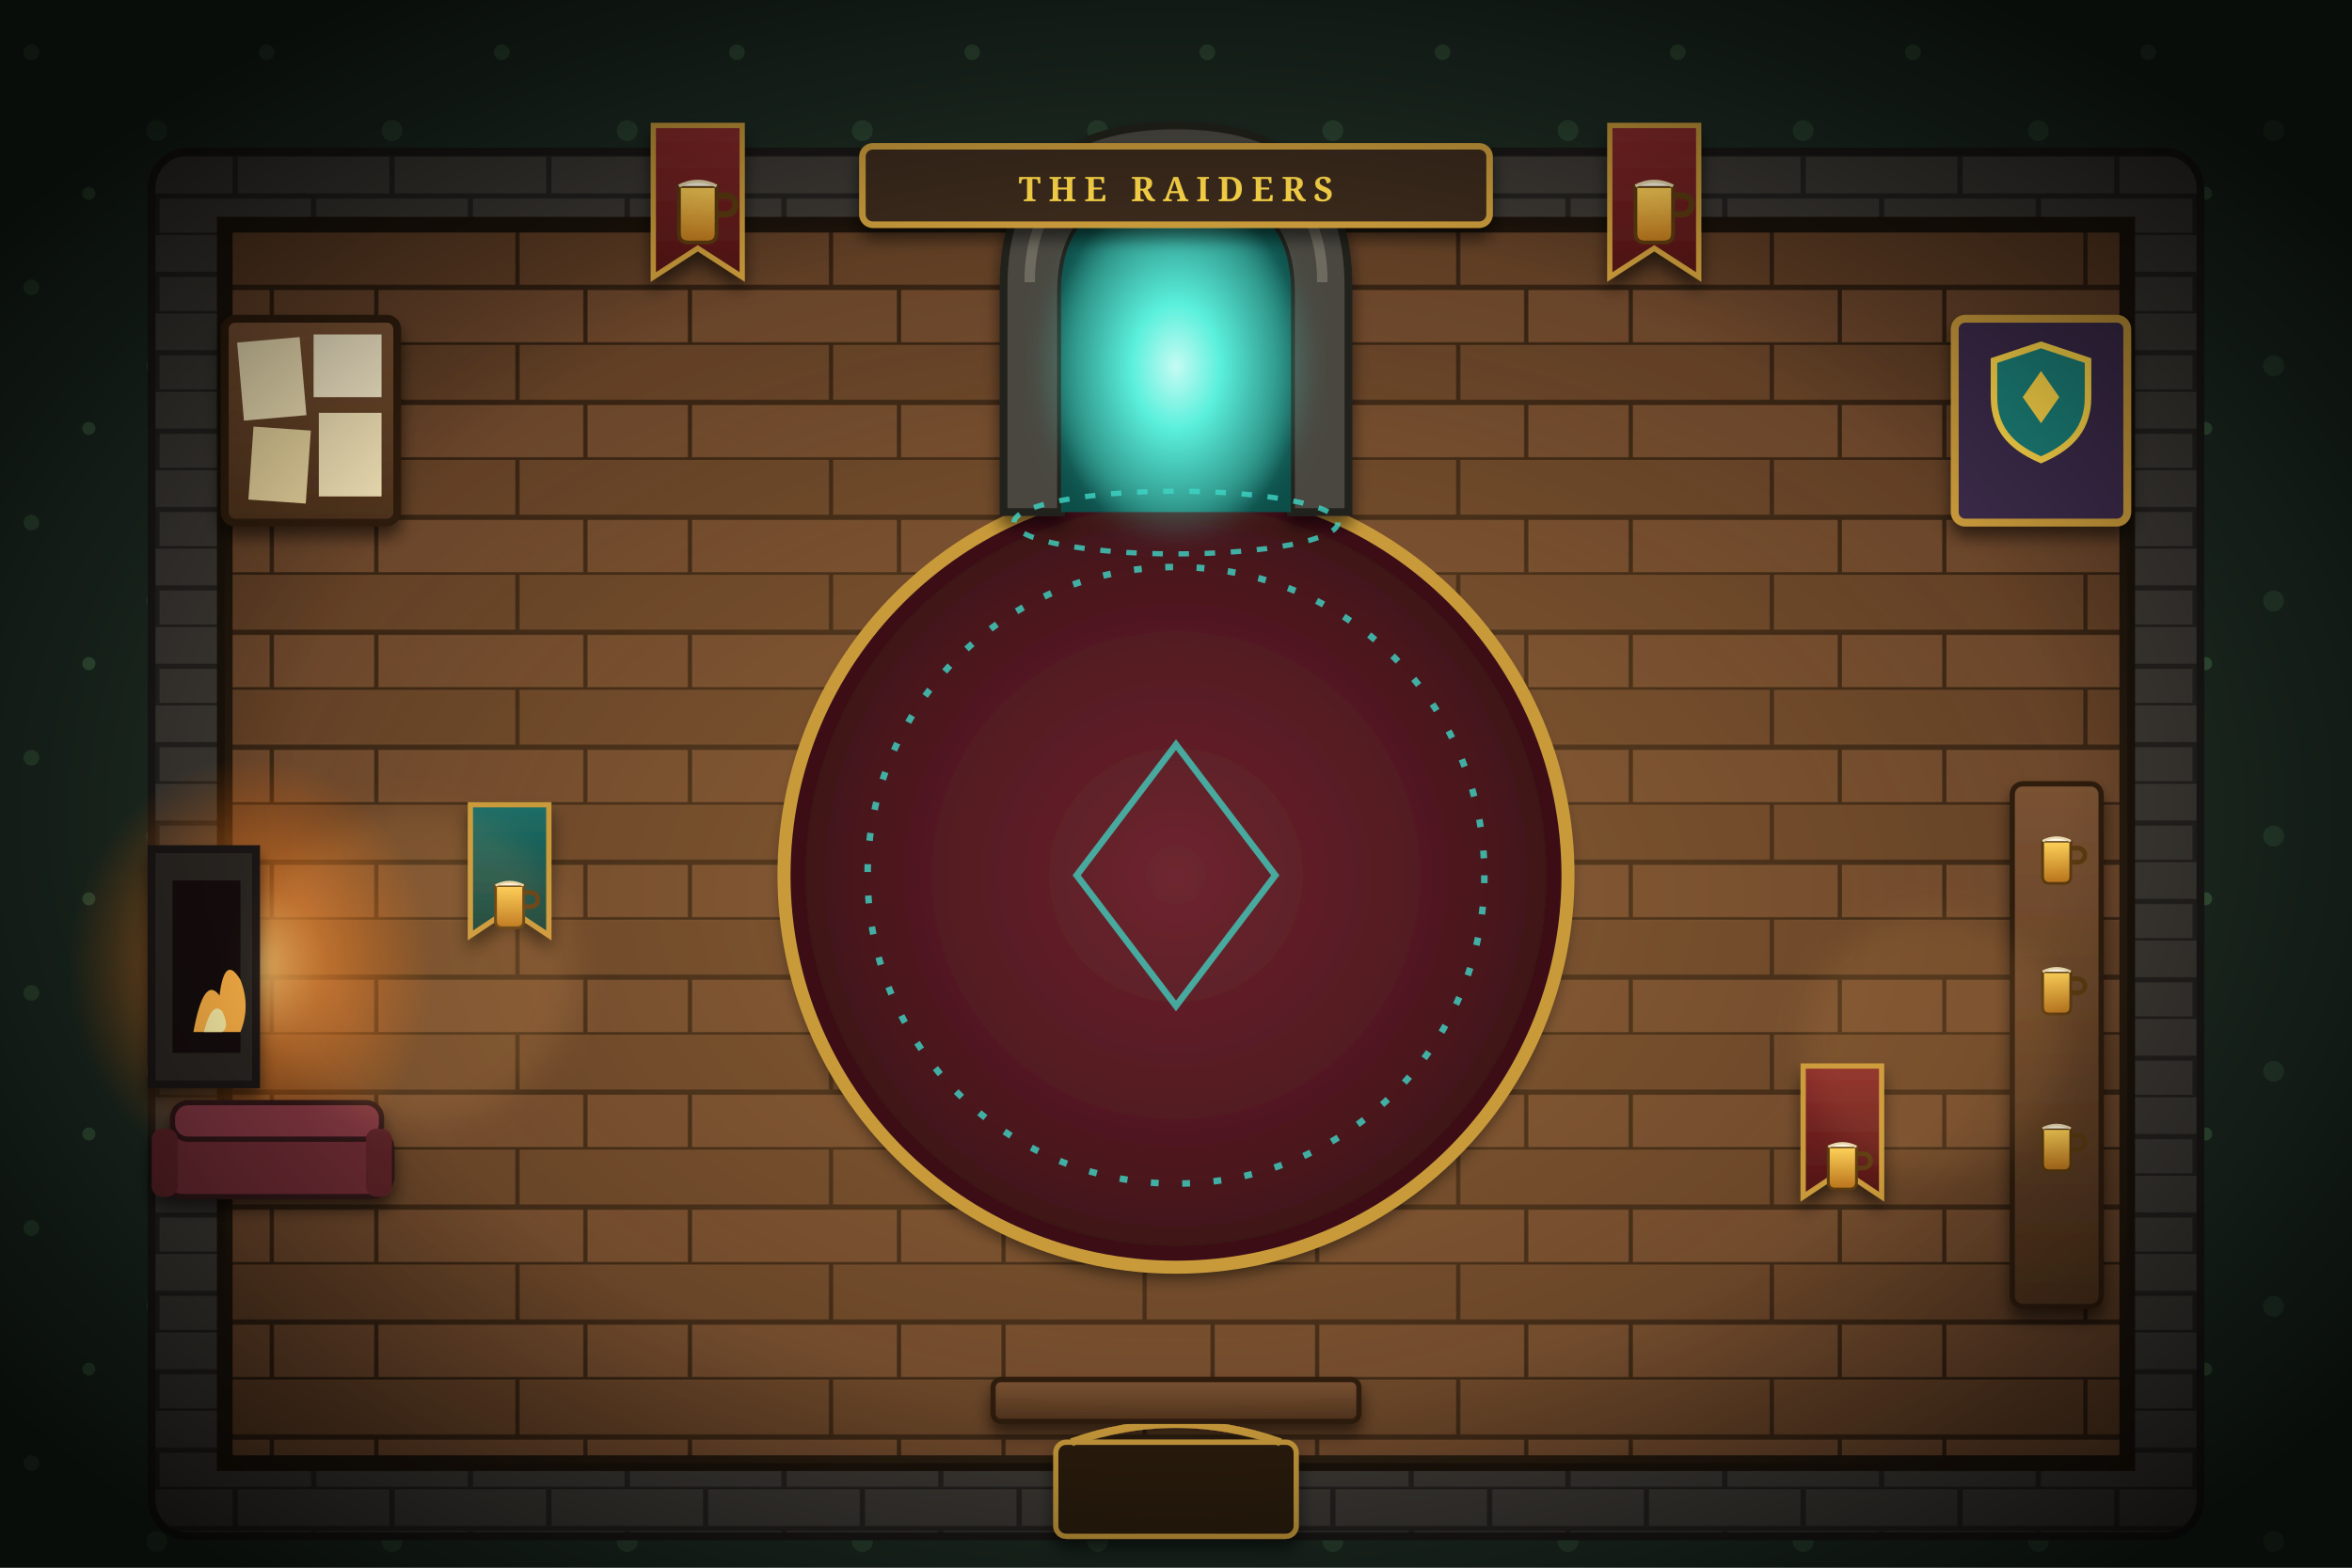
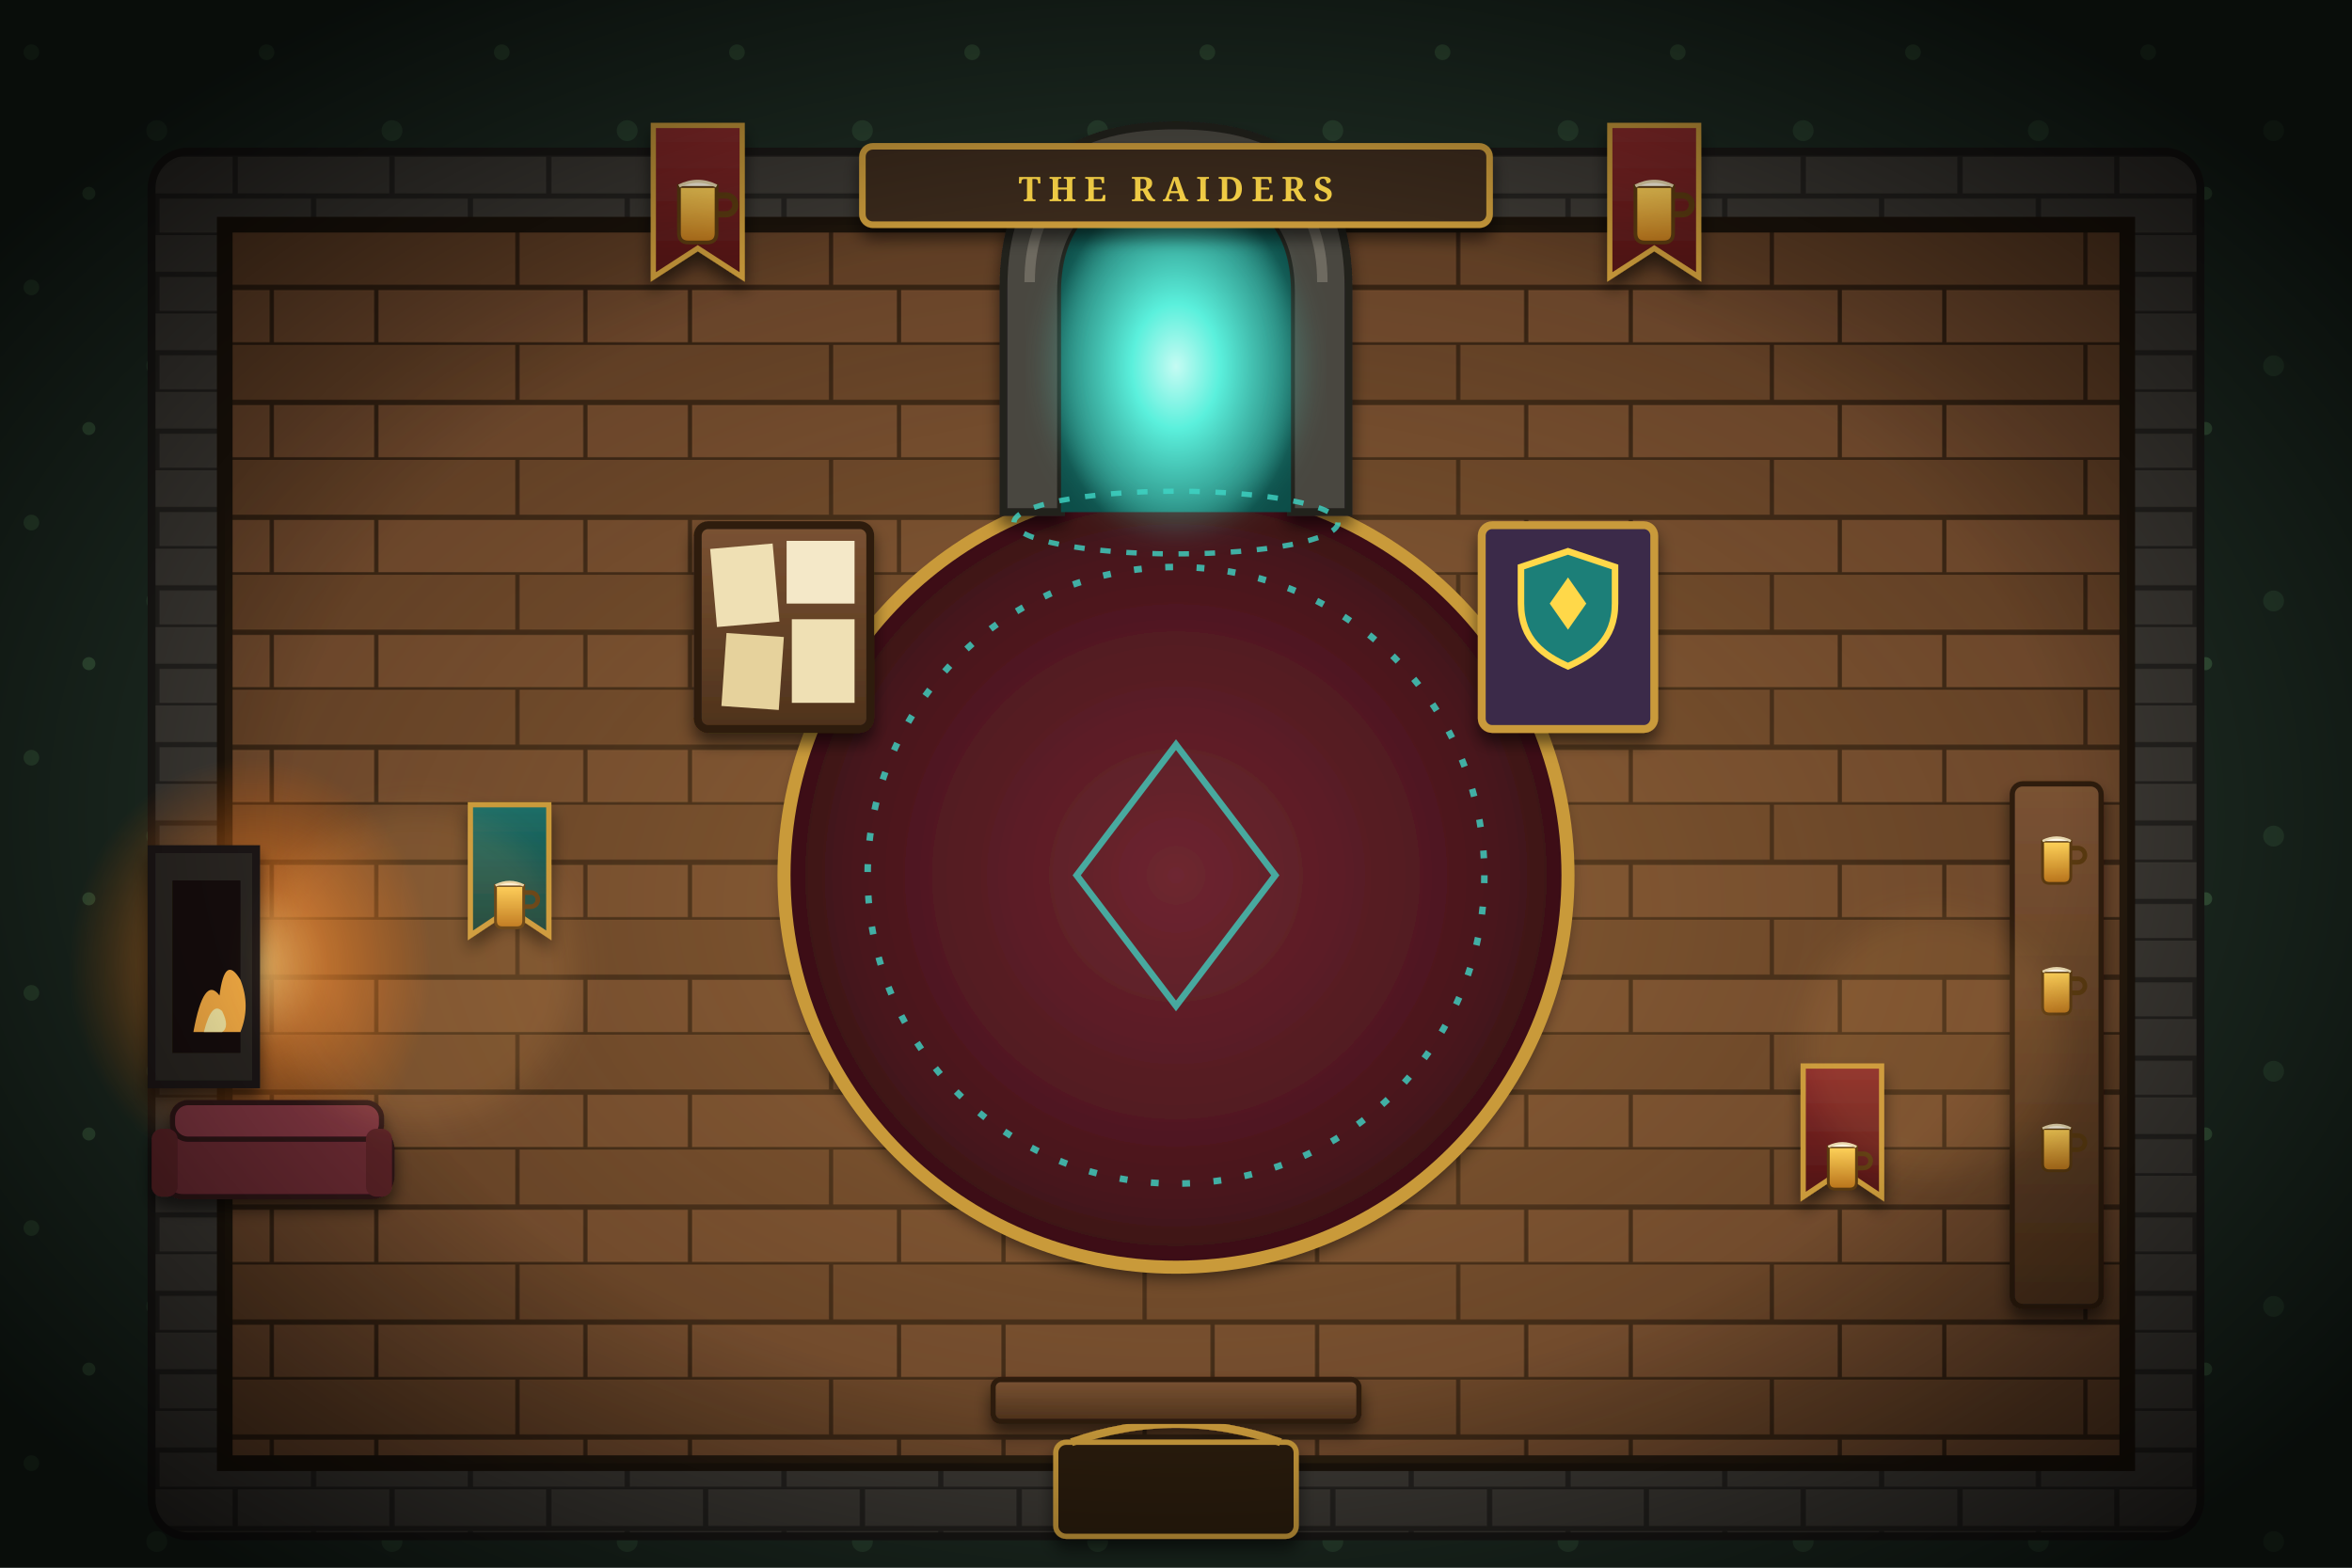
<svg xmlns="http://www.w3.org/2000/svg" viewBox="0 0 900 600" width="900" height="600">
  <defs>
    <pattern id="planks" width="120" height="44" patternUnits="userSpaceOnUse">
      <rect width="120" height="22" fill="#5b3b23" />
      <rect y="22" width="120" height="22" fill="#644128" />
      <path d="M0 22h120M0 44h120" stroke="#2e1d10" stroke-width="2" />
      <path d="M78 0v22M24 22v22M104 22v22" stroke="#2e1d10" stroke-width="1.6" />
    </pattern>
    <pattern id="stone" width="60" height="30" patternUnits="userSpaceOnUse">
      <rect width="60" height="30" fill="#3b3833" />
      <path d="M0 15h60M0 30h60M30 0v15M0 15v15M60 15v15" stroke="#24221f" stroke-width="2" />
    </pattern>
    <pattern id="grass" width="90" height="90" patternUnits="userSpaceOnUse">
      <rect width="90" height="90" fill="#1d2b22" />
      <circle cx="12" cy="20" r="3" fill="#2f4a33" />
      <circle cx="60" cy="50" r="4" fill="#2a4230" />
      <circle cx="34" cy="74" r="2.5" fill="#37563b" />
    </pattern>
    <radialGradient id="warm" cx="50%" cy="55%" r="60%">
      <stop offset="0" stop-color="#ffb35c" stop-opacity=".28" />
      <stop offset="1" stop-color="#ffb35c" stop-opacity="0" />
    </radialGradient>
    <radialGradient id="fire" cx="50%" cy="50%" r="50%">
      <stop offset="0" stop-color="#ffd27a" stop-opacity=".9" />
      <stop offset=".4" stop-color="#ff8a2a" stop-opacity=".5" />
      <stop offset="1" stop-color="#ff6a00" stop-opacity="0" />
    </radialGradient>
    <radialGradient id="gate" cx="50%" cy="55%" r="55%">
      <stop offset="0" stop-color="#e8fffb" />
      <stop offset=".35" stop-color="#5af0dc" />
      <stop offset="1" stop-color="#0c4d48" />
    </radialGradient>
    <radialGradient id="vig" cx="50%" cy="52%" r="62%">
      <stop offset=".6" stop-color="#000" stop-opacity="0" />
      <stop offset="1" stop-color="#000" stop-opacity=".7" />
    </radialGradient>
    <radialGradient id="rug" cx="50%" cy="50%" r="50%">
      <stop offset="0" stop-color="#6e2630" />
      <stop offset=".8" stop-color="#4a161d" />
      <stop offset="1" stop-color="#3a1016" />
    </radialGradient>
    <linearGradient id="wood" x1="0" y1="0" x2="0" y2="1">
      <stop offset="0" stop-color="#7a5232" />
      <stop offset="1" stop-color="#4e321c" />
    </linearGradient>
    <linearGradient id="banner" x1="0" y1="0" x2="0" y2="1">
      <stop offset="0" stop-color="#8a2b2b" />
      <stop offset="1" stop-color="#4f1414" />
    </linearGradient>
    <linearGradient id="bannerT" x1="0" y1="0" x2="0" y2="1">
      <stop offset="0" stop-color="#1d6f68" />
      <stop offset="1" stop-color="#0c3d39" />
    </linearGradient>
    <linearGradient id="beer" x1="0" y1="0" x2="0" y2="1">
      <stop offset="0" stop-color="#ffd35a" />
      <stop offset="1" stop-color="#b8731a" />
    </linearGradient>
    <filter id="soft">
      <feGaussianBlur stdDeviation="6" />
    </filter>
    <filter id="shadow" x="-20%" y="-20%" width="140%" height="160%">
      <feDropShadow dx="0" dy="4" stdDeviation="3" flood-color="#000" flood-opacity=".55" />
    </filter>
    <g id="tankard">
      <path d="M-6-9h12v15q0 3-3 3h-6q-3 0-3-3z" fill="url(#beer)" stroke="#5a3a10" stroke-width="1.2" />
      <path d="M6-6h3a3 3 0 0 1 0 6h-3" fill="none" stroke="#5a3a10" stroke-width="2" />
      <path d="M-6-9q6-3 12 0" fill="#fff8e6" stroke="#e8d9b0" stroke-width="1" />
    </g>
  </defs>
  <rect width="900" height="600" fill="url(#grass)" />
  <rect x="58" y="58" width="784" height="530" rx="14" fill="url(#stone)" stroke="#1a1816" stroke-width="3" />
  <rect x="86" y="86" width="728" height="474" fill="url(#planks)" />
  <rect x="86" y="86" width="728" height="474" fill="none" stroke="#1a120a" stroke-width="6" />
  <rect x="86" y="86" width="728" height="474" fill="url(#warm)" />
  <g filter="url(#shadow)">
    <circle cx="450" cy="335" r="150" fill="url(#rug)" />
  </g>
  <circle cx="450" cy="335" r="150" fill="none" stroke="#c99a3a" stroke-width="5" />
  <circle cx="450" cy="335" r="118" fill="none" stroke="#3fd6c6" stroke-width="2.5" stroke-dasharray="3 9" opacity=".8" />
  <path d="M450 285 488 335 450 385 412 335Z" fill="none" stroke="#3fd6c6" stroke-width="2.5" opacity=".75" />
  <g filter="url(#shadow)">
    <path d="M384 196V110q0-62 66-62t66 62v86h-22v-84q0-40-44-40t-44 40v84z" fill="#4a4740" stroke="#24221f" stroke-width="3" />
    <path d="M394 108q0-48 56-48t56 48" fill="none" stroke="#6e6a60" stroke-width="4" />
  </g>
  <path d="M406 196v-84q0-40 44-40t44 40v84z" fill="url(#gate)" />
  <ellipse cx="450" cy="140" rx="48" ry="62" fill="#5af0dc" opacity=".25" filter="url(#soft)" />
  <ellipse cx="450" cy="200" rx="62" ry="12" fill="none" stroke="#3fd6c6" stroke-width="2" stroke-dasharray="4 6" opacity=".8" />
  <g filter="url(#shadow)">
    <rect x="330" y="56" width="240" height="30" rx="4" fill="#3b2a1a" stroke="#c99a3a" stroke-width="2.5" />
    <text x="450" y="77" text-anchor="middle" font-family="Georgia, serif" font-weight="700" font-size="13" letter-spacing="3" fill="#ffd84a">THE RAIDERS</text>
  </g>
  <g transform="translate(0,-12)">
    <g filter="url(#shadow)">
      <path d="M250 60h34v58l-17-11-17 11z" fill="url(#banner)" stroke="#c99a3a" stroke-width="2" />
      <path d="M616 60h34v58l-17-11-17 11z" fill="url(#banner)" stroke="#c99a3a" stroke-width="2" />
      <path d="M180 320h30v50l-15-10-15 10z" fill="url(#bannerT)" stroke="#c99a3a" stroke-width="2" />
      <path d="M690 420h30v50l-15-10-15 10z" fill="url(#banner)" stroke="#c99a3a" stroke-width="2" />
    </g>
    <use href="#tankard" transform="translate(267,94) scale(1.2)" />
    <use href="#tankard" transform="translate(633,94) scale(1.2)" />
  </g>
  <use href="#tankard" transform="translate(195,347) scale(.9)" />
  <use href="#tankard" transform="translate(705,447) scale(.9)" />
-   <g filter="url(#shadow)">
-     <rect x="86" y="122" width="66" height="78" rx="4" fill="url(#wood)" stroke="#2e1d10" stroke-width="3" />
-     <rect x="92" y="130" width="24" height="30" fill="#efe0b4" transform="rotate(-5 104 145)" />
-     <rect x="120" y="128" width="26" height="24" fill="#f4e8c8" />
-     <rect x="96" y="164" width="22" height="28" fill="#e6d29c" transform="rotate(4 107 178)" />
-     <rect x="122" y="158" width="24" height="32" fill="#efe0b4" />
+   <g transform="translate(181,79)">
+     <g filter="url(#shadow)">
+       <rect x="86" y="122" width="66" height="78" rx="4" fill="url(#wood)" stroke="#2e1d10" stroke-width="3" />
+       <rect x="92" y="130" width="24" height="30" fill="#efe0b4" transform="rotate(-5 104 145)" />
+       <rect x="120" y="128" width="26" height="24" fill="#f4e8c8" />
+       <rect x="96" y="164" width="22" height="28" fill="#e6d29c" transform="rotate(4 107 178)" />
+       <rect x="122" y="158" width="24" height="32" fill="#efe0b4" />
+     </g>
  </g>
-   <g filter="url(#shadow)">
-     <rect x="748" y="122" width="66" height="78" rx="4" fill="#3a2a4a" stroke="#c99a3a" stroke-width="3" />
-     <path d="M781 132l18 6v14c0 14-9 20-18 24-9-4-18-10-18-24v-14z" fill="#1d7f78" stroke="#ffd84a" stroke-width="2.5" />
-     <path d="M781 142l7 10-7 10-7-10z" fill="#ffd84a" />
+   <g transform="translate(-181,79)">
+     <g filter="url(#shadow)">
+       <rect x="748" y="122" width="66" height="78" rx="4" fill="#3a2a4a" stroke="#c99a3a" stroke-width="3" />
+       <path d="M781 132l18 6v14c0 14-9 20-18 24-9-4-18-10-18-24v-14z" fill="#1d7f78" stroke="#ffd84a" stroke-width="2.5" />
+       <path d="M781 142l7 10-7 10-7-10z" fill="#ffd84a" />
+     </g>
  </g>
  <ellipse cx="96" cy="370" rx="70" ry="80" fill="url(#fire)" />
  <g filter="url(#shadow)">
    <rect x="58" y="325" width="40" height="90" fill="#2a2724" stroke="#1a1816" stroke-width="3" />
    <rect x="66" y="337" width="26" height="66" fill="#140c08" />
  </g>
  <path d="M74 395q4-22 10-14q2-16 8-6q4 10 0 20z" fill="#ffb347" />
  <path d="M78 395q3-12 7-8q3 6 0 8z" fill="#fff1a8" />
  <g filter="url(#shadow)">
    <rect x="62" y="432" width="88" height="26" rx="8" fill="#6b2a33" stroke="#2e1218" stroke-width="2" />
    <rect x="66" y="422" width="80" height="14" rx="6" fill="#7e3440" stroke="#2e1218" stroke-width="2" />
    <rect x="58" y="432" width="10" height="26" rx="4" fill="#5a2028" />
    <rect x="140" y="432" width="10" height="26" rx="4" fill="#5a2028" />
  </g>
  <g filter="url(#shadow)">
    <rect x="770" y="300" width="34" height="200" rx="4" fill="url(#wood)" stroke="#2e1d10" stroke-width="2" />
  </g>
  <use href="#tankard" transform="translate(787,330) scale(.9)" />
  <use href="#tankard" transform="translate(787,380) scale(.9)" />
  <use href="#tankard" transform="translate(787,440) scale(.9)" />
  <g filter="url(#shadow)">
    <rect x="404" y="552" width="92" height="36" rx="4" fill="#2a1a10" stroke="#c99a3a" stroke-width="2" />
    <path d="M410 552q40-14 80 0" fill="none" stroke="#c99a3a" stroke-width="3" />
    <rect x="380" y="528" width="140" height="16" rx="3" fill="url(#wood)" stroke="#2e1d10" stroke-width="2" />
  </g>
  <g filter="url(#soft)" opacity=".5">
    <circle cx="160" cy="370" r="60" fill="#ffb35c" opacity=".25" />
    <circle cx="740" cy="400" r="50" fill="#ffb35c" opacity=".2" />
  </g>
  <rect width="900" height="600" fill="url(#vig)" />
</svg>
